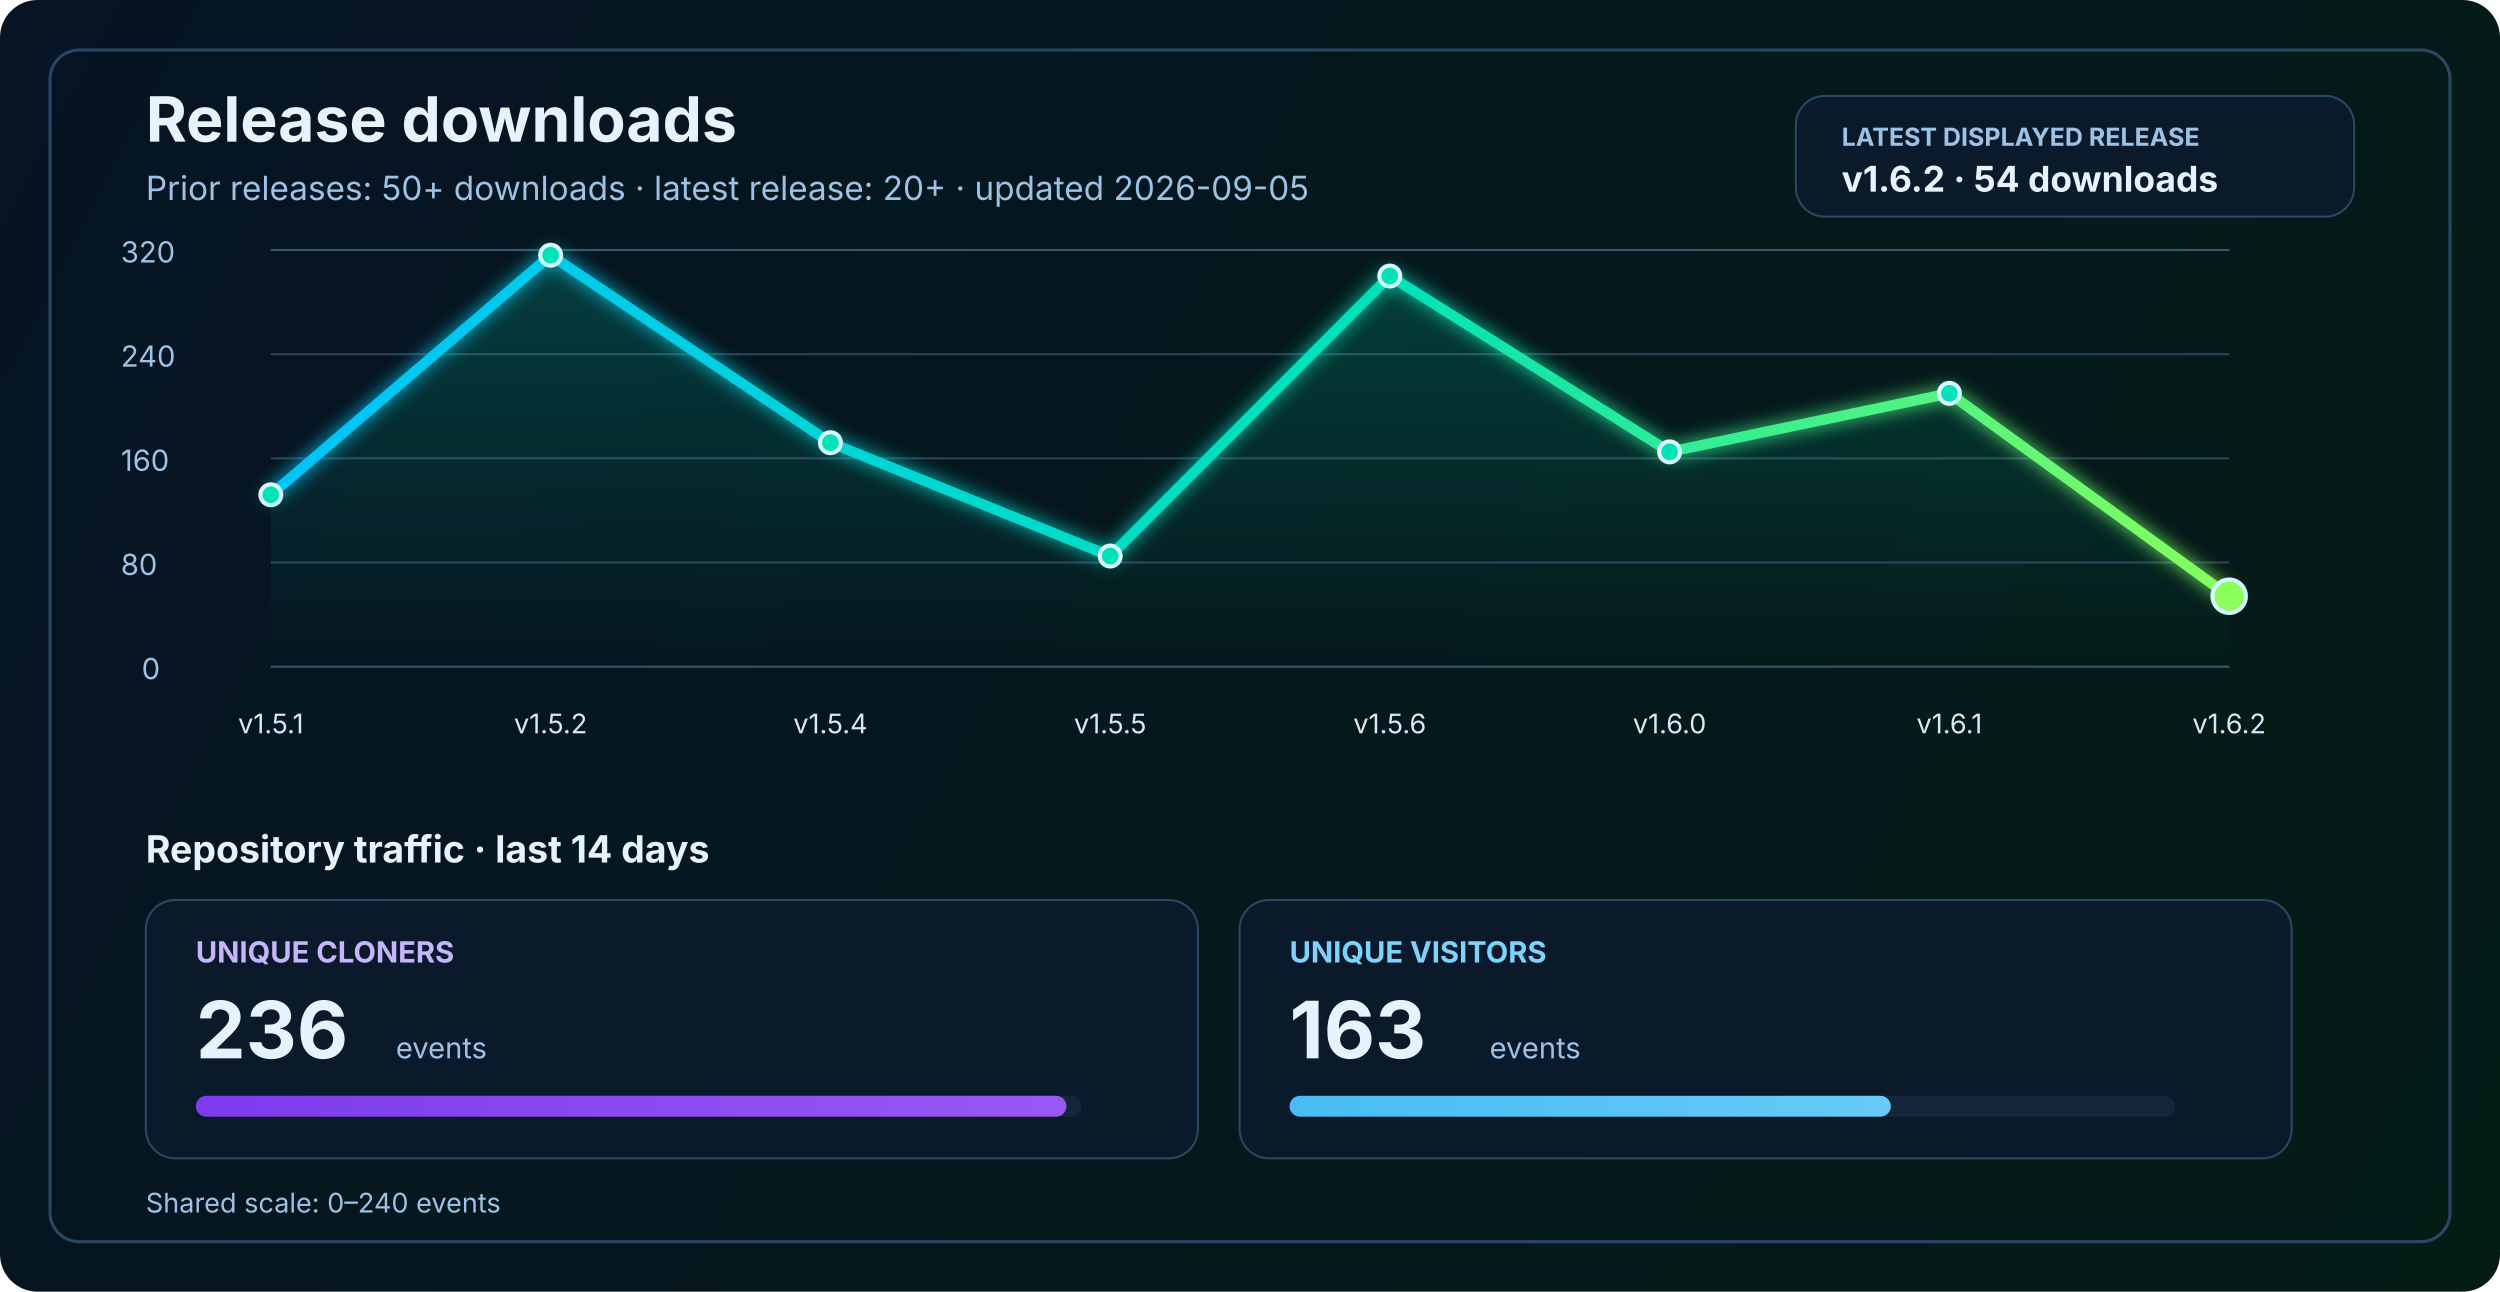
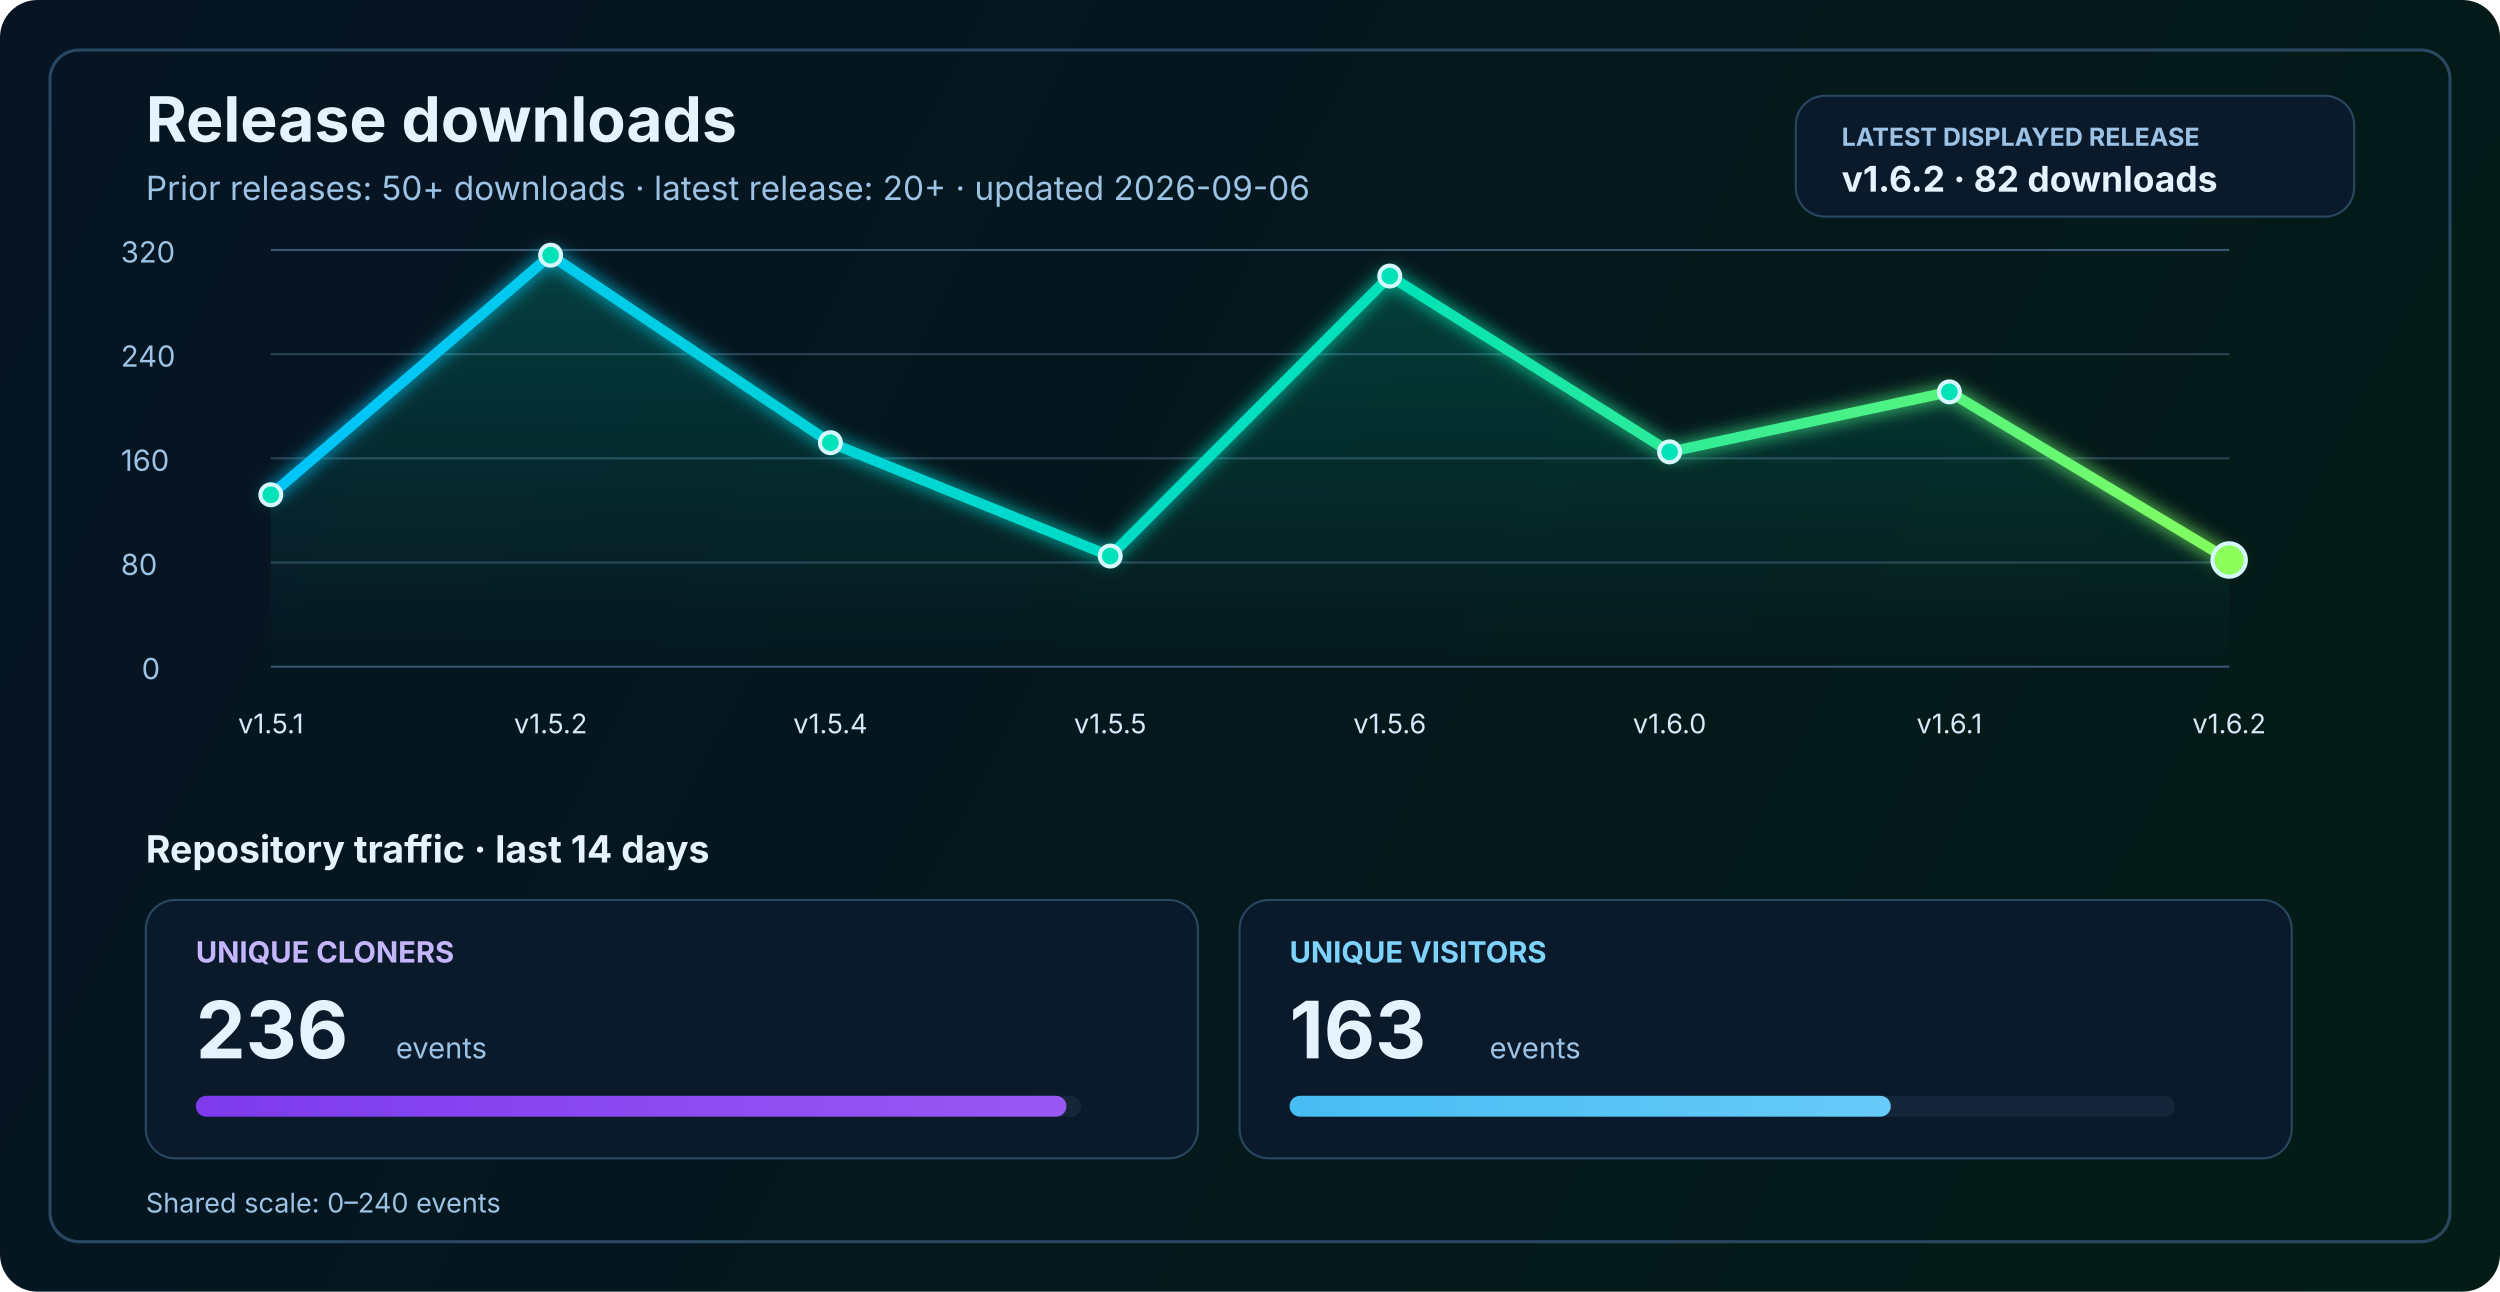
<svg xmlns="http://www.w3.org/2000/svg" width="1200" height="620" viewBox="0 0 1200 620" fill="none" role="img" aria-labelledby="title desc">
  <defs>
    <linearGradient id="bg" x1="0" y1="0" x2="1200" y2="620" gradientUnits="userSpaceOnUse">
      <stop stop-color="#061423" />
      <stop offset="1" stop-color="#041C16" />
    </linearGradient>
    <linearGradient id="line" x1="130" y1="86" x2="1070" y2="340" gradientUnits="userSpaceOnUse">
      <stop stop-color="#00C2FF" />
      <stop offset="0.55" stop-color="#00E2B8" />
      <stop offset="1" stop-color="#8CFF5A" />
    </linearGradient>
    <linearGradient id="area" x1="0" y1="120" x2="0" y2="320" gradientUnits="userSpaceOnUse">
      <stop stop-color="#00E2B8" stop-opacity="0.20" />
      <stop offset="1" stop-color="#00E2B8" stop-opacity="0" />
    </linearGradient>
    <linearGradient id="cloneFill" x1="86" y1="450" x2="1110" y2="450" gradientUnits="userSpaceOnUse">
      <stop stop-color="#7C3AED" />
      <stop offset="1" stop-color="#C084FC" />
    </linearGradient>
    <linearGradient id="viewFill" x1="86" y1="482" x2="1110" y2="482" gradientUnits="userSpaceOnUse">
      <stop stop-color="#0EA5E9" />
      <stop offset="1" stop-color="#7DD3FC" />
    </linearGradient>
    <filter id="glow" x="-50%" y="-50%" width="200%" height="200%">
      <feGaussianBlur stdDeviation="4" result="blur" />
      <feMerge>
        <feMergeNode in="blur" />
        <feMergeNode in="SourceGraphic" />
      </feMerge>
    </filter>
  </defs>
  <rect width="1200" height="620" rx="18" fill="url(#bg)" />
  <rect x="24" y="24" width="1152" height="572" rx="14" stroke="#2A4762" stroke-width="1.5" />
  <text x="70" y="68" fill="#E6F3FF" font-size="30" font-family="SF Pro Display, -apple-system, BlinkMacSystemFont, Segoe UI, sans-serif" font-weight="700">Release downloads</text>
-   <text x="70" y="96" fill="#9CC3E6" font-size="16" font-family="SF Pro Text, -apple-system, BlinkMacSystemFont, Segoe UI, sans-serif">Prior releases: 50+ downloads · latest release: 20+ · updated 2026-09-05</text>
+   <text x="70" y="96" fill="#9CC3E6" font-size="16" font-family="SF Pro Text, -apple-system, BlinkMacSystemFont, Segoe UI, sans-serif">Prior releases: 50+ downloads · latest release: 20+ · updated 2026-09-06</text>
  <rect x="862" y="46" width="268" height="58" rx="14" fill="#0A1A2B" stroke="#2A4762" stroke-width="1" />
  <text x="884" y="70" fill="#9CC3E6" font-size="12" font-family="SF Pro Text, -apple-system, BlinkMacSystemFont, Segoe UI, sans-serif" font-weight="700">LATEST DISPLAYED RELEASE</text>
-   <text x="884" y="92" fill="#E6F3FF" font-size="17" font-family="SF Pro Text, -apple-system, BlinkMacSystemFont, Segoe UI, sans-serif" font-weight="700">v1.6.2 · 54 downloads</text>
+   <text x="884" y="92" fill="#E6F3FF" font-size="17" font-family="SF Pro Text, -apple-system, BlinkMacSystemFont, Segoe UI, sans-serif" font-weight="700">v1.6.2 · 82 downloads</text>
  <line x1="130" y1="320.0" x2="1070" y2="320.0" stroke="#37566F" stroke-width="1" />
  <line x1="130" y1="270.0" x2="1070" y2="270.0" stroke="#2B4255" stroke-width="1" />
  <line x1="130" y1="220.0" x2="1070" y2="220.0" stroke="#2B4255" stroke-width="1" />
  <line x1="130" y1="170.0" x2="1070" y2="170.0" stroke="#2B4255" stroke-width="1" />
  <line x1="130" y1="120.0" x2="1070" y2="120.0" stroke="#37566F" stroke-width="1" />
  <text x="68" y="326.0" fill="#9CC3E6" font-size="14" font-family="SF Pro Text, -apple-system, BlinkMacSystemFont, Segoe UI, sans-serif">0</text>
  <text x="58" y="276.0" fill="#9CC3E6" font-size="14" font-family="SF Pro Text, -apple-system, BlinkMacSystemFont, Segoe UI, sans-serif">80</text>
  <text x="58" y="226.0" fill="#9CC3E6" font-size="14" font-family="SF Pro Text, -apple-system, BlinkMacSystemFont, Segoe UI, sans-serif">160</text>
  <text x="58" y="176.0" fill="#9CC3E6" font-size="14" font-family="SF Pro Text, -apple-system, BlinkMacSystemFont, Segoe UI, sans-serif">240</text>
  <text x="58" y="126.0" fill="#9CC3E6" font-size="14" font-family="SF Pro Text, -apple-system, BlinkMacSystemFont, Segoe UI, sans-serif">320</text>
-   <path d="M 130.0 237.5 L 264.3 122.5 L 398.6 212.5 L 532.9 266.9 L 667.1 132.5 L 801.4 216.9 L 935.7 188.8 L 1070.0 286.2 L 1070 320 L 130 320 Z" fill="url(#area)" />
-   <polyline points="130.0,237.5 264.3,122.5 398.6,212.5 532.9,266.9 667.1,132.5 801.4,216.9 935.7,188.8 1070.0,286.2" fill="none" stroke="url(#line)" stroke-width="5" stroke-linecap="round" stroke-linejoin="round" filter="url(#glow)" />
+   <path d="M 130.0 237.5 L 264.3 122.5 L 398.6 212.5 L 532.9 266.9 L 667.1 132.5 L 801.4 216.9 L 935.7 188.1 L 1070.0 268.8 L 1070 320 L 130 320 Z" fill="url(#area)" />
+   <polyline points="130.0,237.5 264.3,122.5 398.6,212.5 532.9,266.9 667.1,132.5 801.4,216.9 935.7,188.1 1070.0,268.8" fill="none" stroke="url(#line)" stroke-width="5" stroke-linecap="round" stroke-linejoin="round" filter="url(#glow)" />
  <circle cx="130.0" cy="237.5" r="5" fill="#00E2B8" stroke="#D7F7FF" stroke-width="2" />
  <circle cx="264.3" cy="122.5" r="5" fill="#00E2B8" stroke="#D7F7FF" stroke-width="2" />
  <circle cx="398.6" cy="212.5" r="5" fill="#00E2B8" stroke="#D7F7FF" stroke-width="2" />
  <circle cx="532.9" cy="266.9" r="5" fill="#00E2B8" stroke="#D7F7FF" stroke-width="2" />
  <circle cx="667.1" cy="132.5" r="5" fill="#00E2B8" stroke="#D7F7FF" stroke-width="2" />
  <circle cx="801.4" cy="216.9" r="5" fill="#00E2B8" stroke="#D7F7FF" stroke-width="2" />
-   <circle cx="935.7" cy="188.8" r="5" fill="#00E2B8" stroke="#D7F7FF" stroke-width="2" />
-   <circle cx="1070.0" cy="286.2" r="8" fill="#8CFF5A" stroke="#D7F7FF" stroke-width="2" />
+   <circle cx="935.7" cy="188.1" r="5" fill="#00E2B8" stroke="#D7F7FF" stroke-width="2" />
+   <circle cx="1070.0" cy="268.8" r="8" fill="#8CFF5A" stroke="#D7F7FF" stroke-width="2" />
  <text x="130.0" y="352" text-anchor="middle" fill="#D7E8F8" font-size="13" font-family="SF Pro Text, -apple-system, BlinkMacSystemFont, Segoe UI, sans-serif">v1.5.1</text>
  <text x="264.3" y="352" text-anchor="middle" fill="#D7E8F8" font-size="13" font-family="SF Pro Text, -apple-system, BlinkMacSystemFont, Segoe UI, sans-serif">v1.5.2</text>
  <text x="398.6" y="352" text-anchor="middle" fill="#D7E8F8" font-size="13" font-family="SF Pro Text, -apple-system, BlinkMacSystemFont, Segoe UI, sans-serif">v1.5.4</text>
  <text x="532.9" y="352" text-anchor="middle" fill="#D7E8F8" font-size="13" font-family="SF Pro Text, -apple-system, BlinkMacSystemFont, Segoe UI, sans-serif">v1.5.5</text>
  <text x="667.1" y="352" text-anchor="middle" fill="#D7E8F8" font-size="13" font-family="SF Pro Text, -apple-system, BlinkMacSystemFont, Segoe UI, sans-serif">v1.5.6</text>
  <text x="801.4" y="352" text-anchor="middle" fill="#D7E8F8" font-size="13" font-family="SF Pro Text, -apple-system, BlinkMacSystemFont, Segoe UI, sans-serif">v1.6.0</text>
  <text x="935.7" y="352" text-anchor="middle" fill="#D7E8F8" font-size="13" font-family="SF Pro Text, -apple-system, BlinkMacSystemFont, Segoe UI, sans-serif">v1.6.1</text>
  <text x="1070.0" y="352" text-anchor="middle" fill="#D7E8F8" font-size="13" font-family="SF Pro Text, -apple-system, BlinkMacSystemFont, Segoe UI, sans-serif">v1.6.2</text>
  <text x="70" y="414" fill="#E6F3FF" font-size="18" font-family="SF Pro Text, -apple-system, BlinkMacSystemFont, Segoe UI, sans-serif" font-weight="700">Repository traffic · last 14 days</text>
  <rect x="70" y="432" width="505" height="124" rx="14" fill="#0A1A2B" stroke="#2A4762" stroke-width="1" />
  <text x="94" y="462" fill="#C4B5FD" font-size="14" font-family="SF Pro Text, -apple-system, BlinkMacSystemFont, Segoe UI, sans-serif" font-weight="700">UNIQUE CLONERS</text>
  <text x="94" y="508" fill="#E6F3FF" font-size="38" font-family="SF Pro Display, -apple-system, BlinkMacSystemFont, Segoe UI, sans-serif" font-weight="700">236</text>
  <text x="190" y="508" fill="#9CC3E6" font-size="14" font-family="SF Pro Text, -apple-system, BlinkMacSystemFont, Segoe UI, sans-serif">events</text>
  <rect x="94" y="526" width="425" height="10" rx="5" fill="#15263A" />
  <rect x="94" y="526" width="417.9" height="10" rx="5" fill="url(#cloneFill)" />
  <rect x="595" y="432" width="505" height="124" rx="14" fill="#0A1A2B" stroke="#2A4762" stroke-width="1" />
  <text x="619" y="462" fill="#7DD3FC" font-size="14" font-family="SF Pro Text, -apple-system, BlinkMacSystemFont, Segoe UI, sans-serif" font-weight="700">UNIQUE VISITORS</text>
  <text x="619" y="508" fill="#E6F3FF" font-size="38" font-family="SF Pro Display, -apple-system, BlinkMacSystemFont, Segoe UI, sans-serif" font-weight="700">163</text>
  <text x="715" y="508" fill="#9CC3E6" font-size="14" font-family="SF Pro Text, -apple-system, BlinkMacSystemFont, Segoe UI, sans-serif">events</text>
  <rect x="619" y="526" width="425" height="10" rx="5" fill="#15263A" />
  <rect x="619" y="526" width="288.6" height="10" rx="5" fill="url(#viewFill)" />
  <text x="70" y="582" fill="#9CC3E6" font-size="13" font-family="SF Pro Text, -apple-system, BlinkMacSystemFont, Segoe UI, sans-serif">Shared scale: 0–240 events</text>
</svg>
